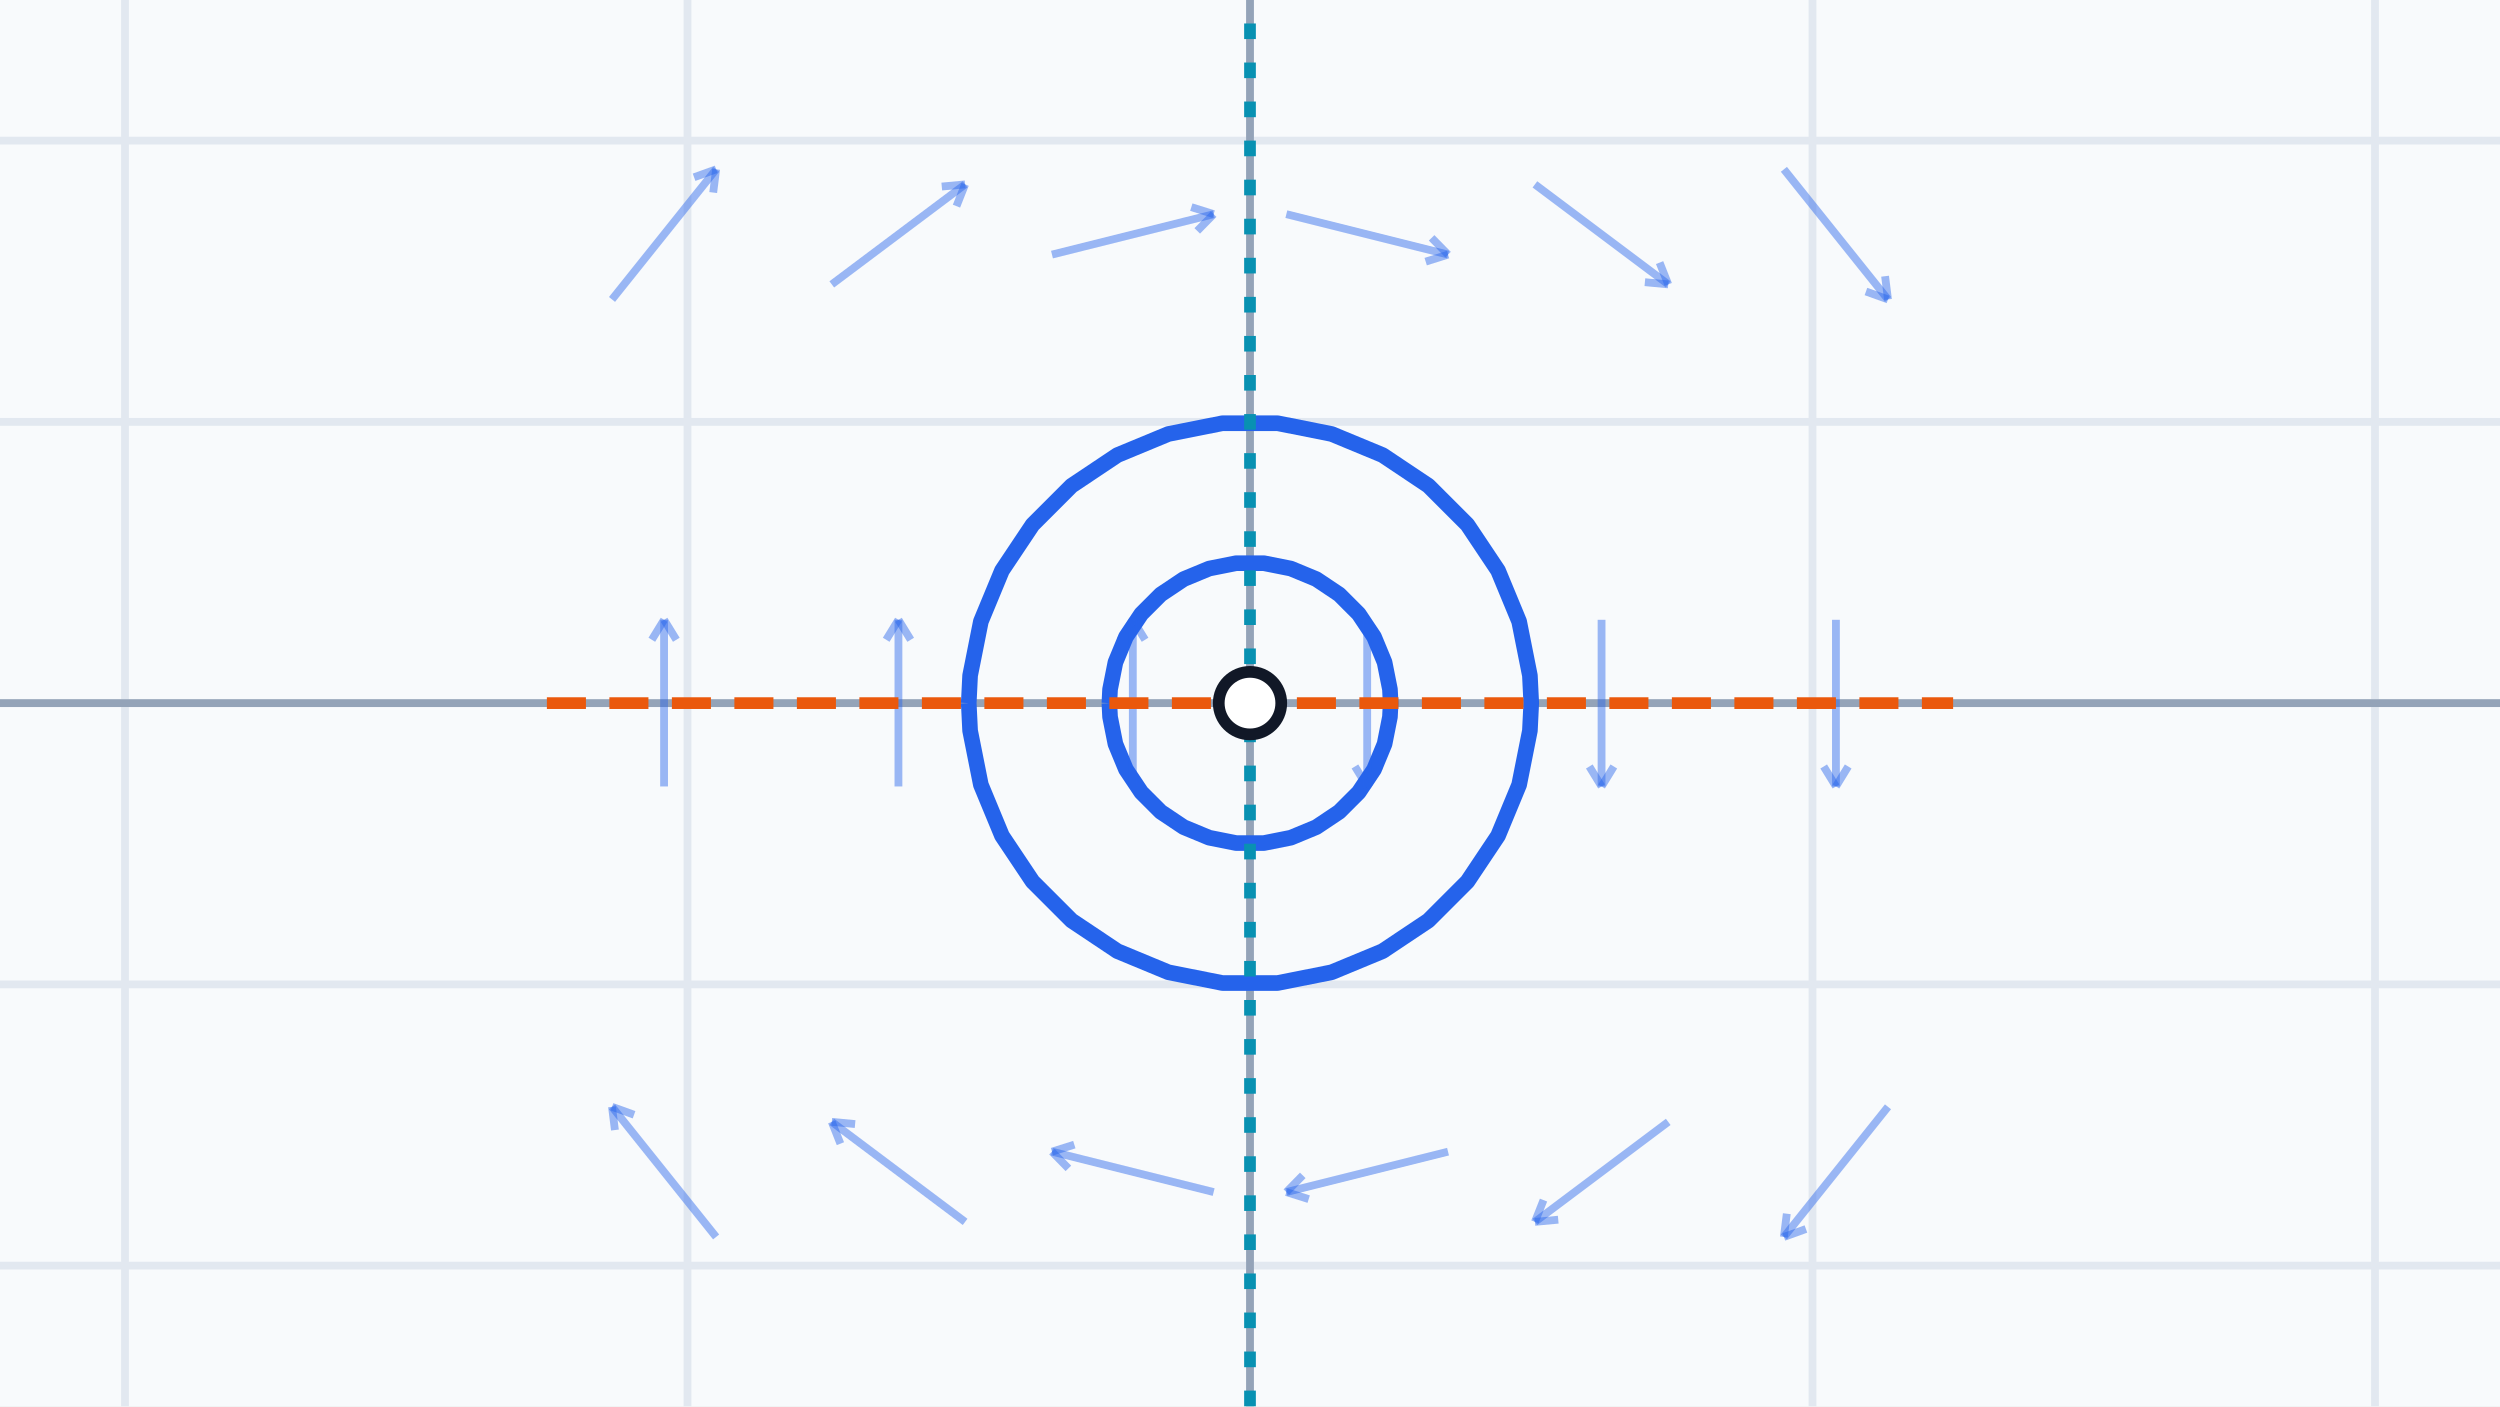
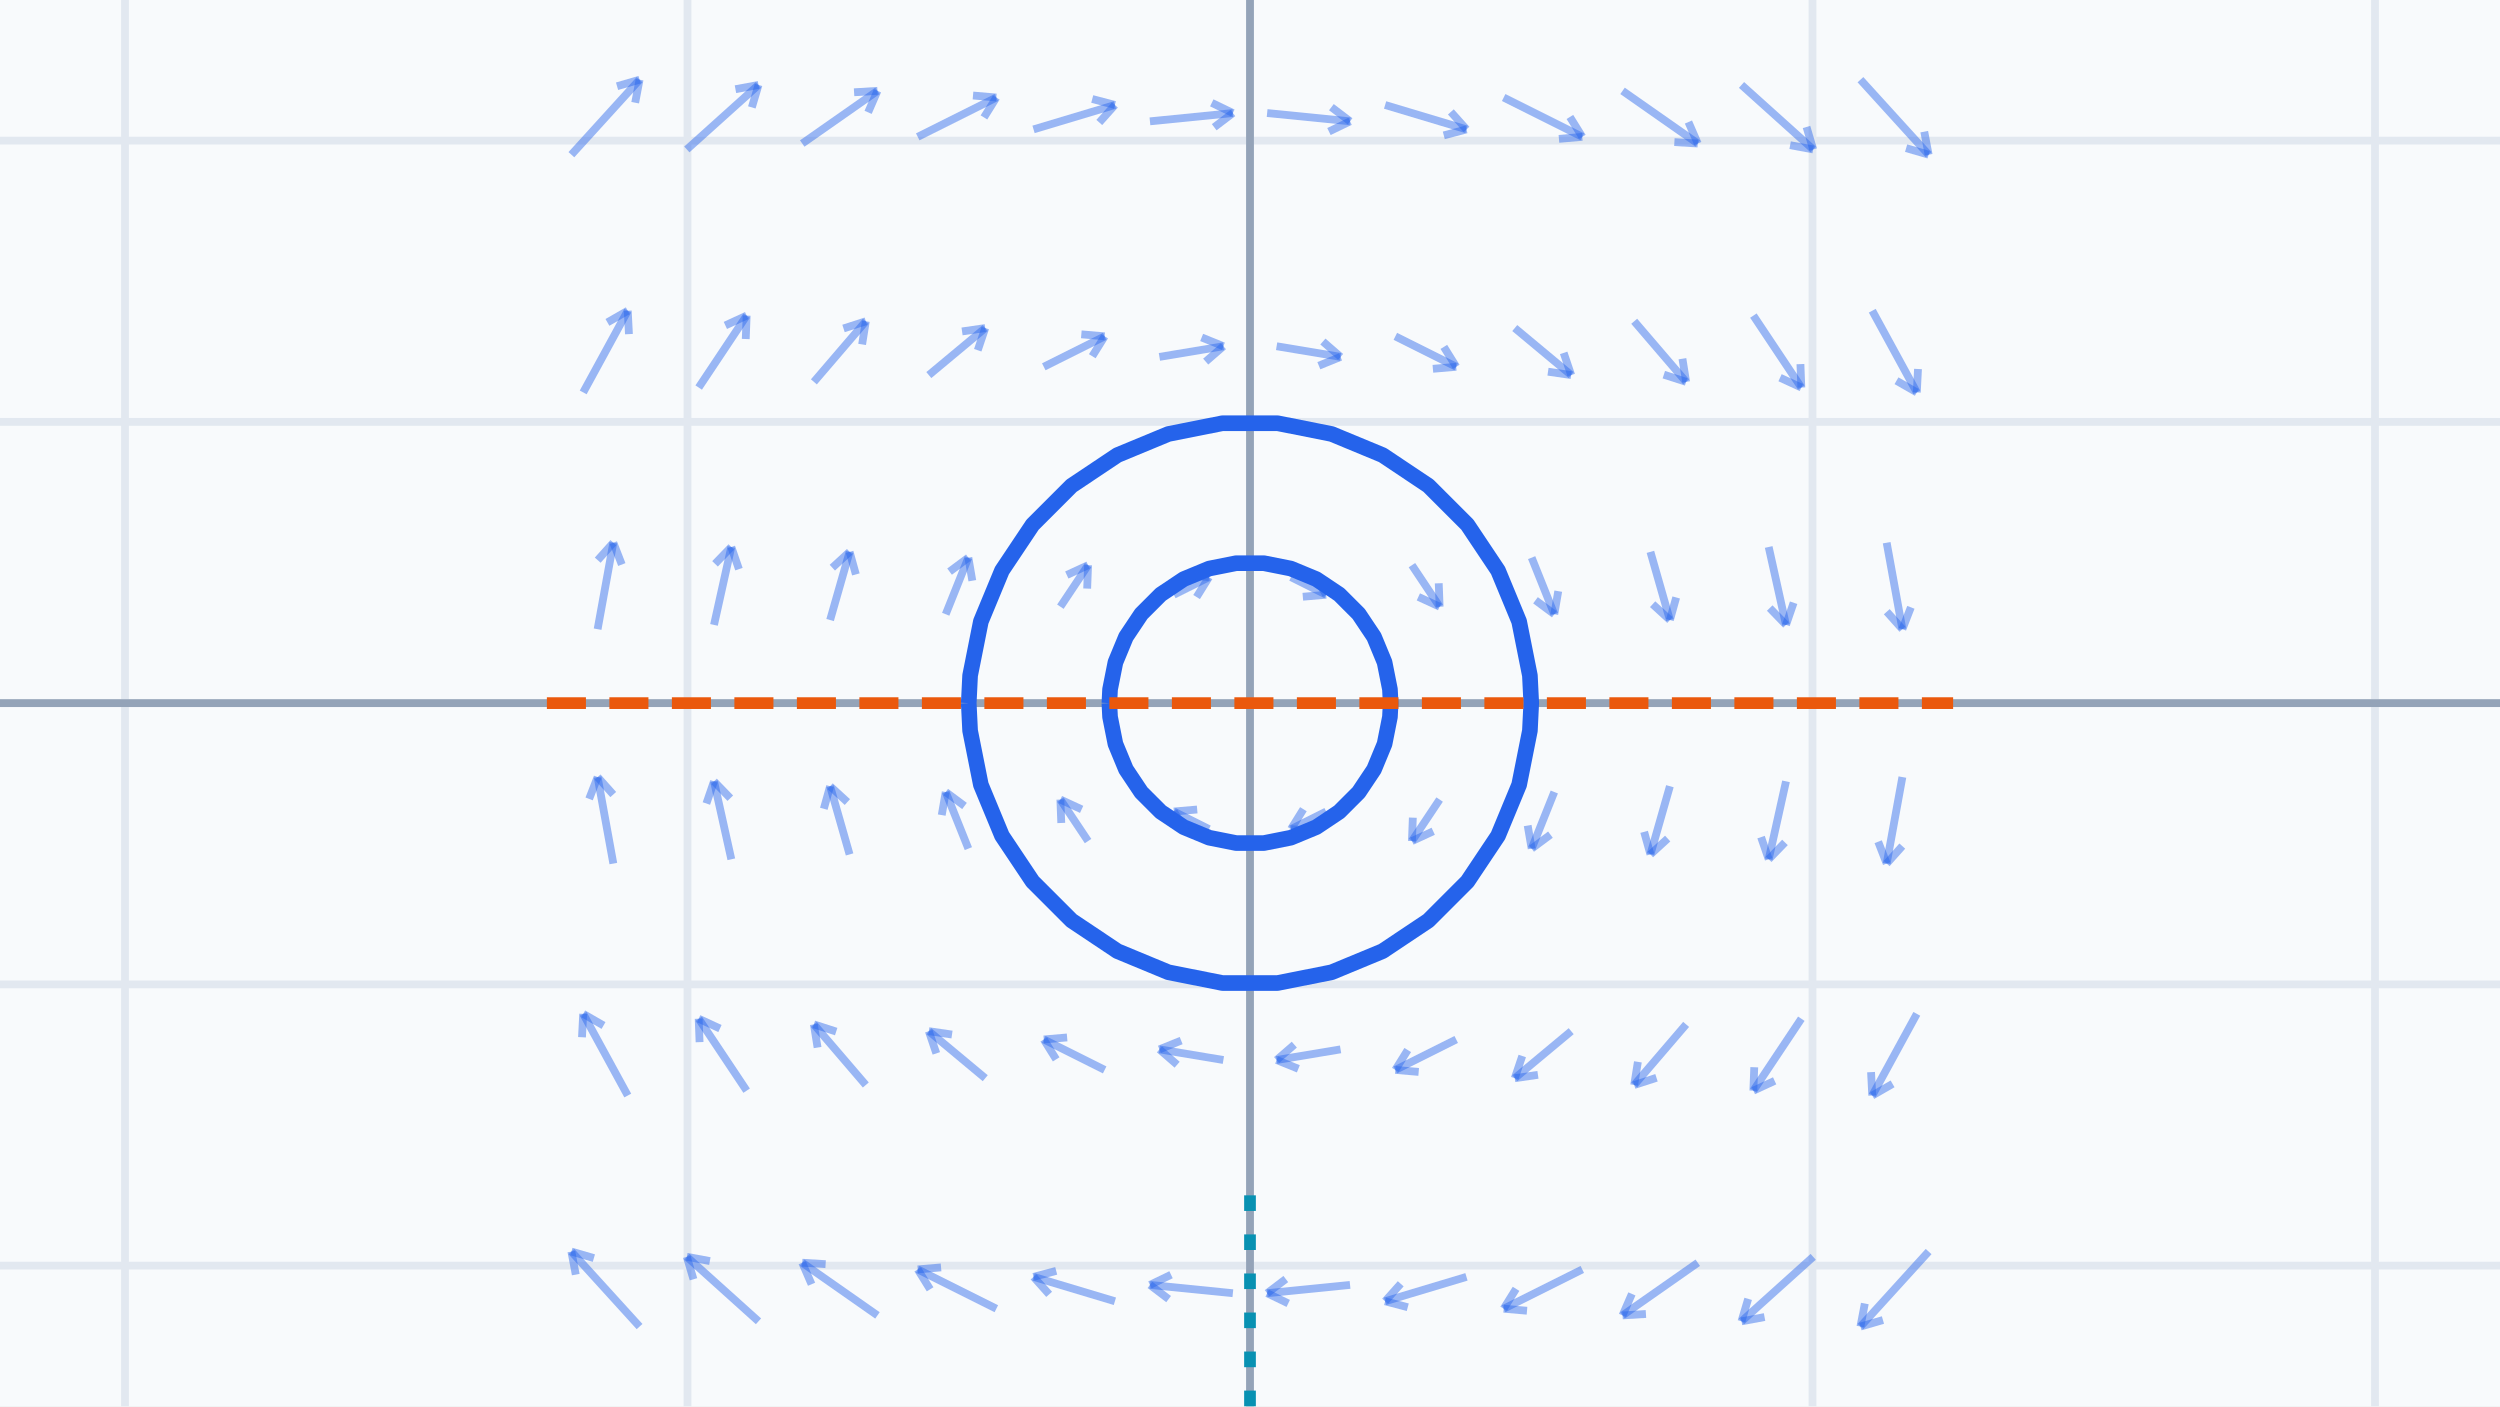
<svg xmlns="http://www.w3.org/2000/svg" width="320" height="180" viewBox="0 0 320 180" role="img">
  <defs>
    <clipPath id="plot">
      <rect width="320" height="180" />
    </clipPath>
  </defs>
  <rect width="320" height="180" fill="#f8fafc" />
  <g clip-path="url(#plot)">
    <line x1="16" y1="0" x2="16" y2="180" stroke="#e2e8f0" />
    <line x1="88" y1="0" x2="88" y2="180" stroke="#e2e8f0" />
    <line x1="160" y1="0" x2="160" y2="180" stroke="#e2e8f0" />
    <line x1="232" y1="0" x2="232" y2="180" stroke="#e2e8f0" />
    <line x1="304" y1="0" x2="304" y2="180" stroke="#e2e8f0" />
    <line x1="0" y1="162" x2="320" y2="162" stroke="#e2e8f0" />
    <line x1="0" y1="126" x2="320" y2="126" stroke="#e2e8f0" />
    <line x1="0" y1="90" x2="320" y2="90" stroke="#e2e8f0" />
    <line x1="0" y1="54" x2="320" y2="54" stroke="#e2e8f0" />
    <line x1="0" y1="18" x2="320" y2="18" stroke="#e2e8f0" />
    <line x1="0" y1="90" x2="320" y2="90" stroke="#94a3b8" />
    <line x1="160" y1="0" x2="160" y2="180" stroke="#94a3b8" />
    <path d="M142,90 L142.087,88.236 L142.775,84.775 L144.125,81.515 L146.086,78.581 L148.581,76.086 L151.515,74.125 L154.775,72.775 L158.236,72.087 L161.764,72.087 L165.225,72.775 L168.485,74.125 L171.419,76.086 L173.914,78.581 L175.875,81.515 L177.225,84.775 L177.913,88.236 L178,90 L177.913,91.764 L177.225,95.225 L175.875,98.485 L173.914,101.419 L171.419,103.914 L168.485,105.875 L165.225,107.225 L161.764,107.913 L158.236,107.913 L154.775,107.225 L151.515,105.875 L148.581,103.914 L146.086,101.419 L144.125,98.485 L142.775,95.225 L142.087,91.764 L142,90 M124,90 L124.173,86.471 L125.55,79.55 L128.251,73.03 L132.172,67.162 L137.162,62.172 L143.03,58.251 L149.55,55.55 L156.471,54.173 L163.529,54.173 L170.45,55.55 L176.97,58.251 L182.838,62.172 L187.828,67.162 L191.749,73.03 L194.45,79.55 L195.827,86.471 L196,90 L195.827,93.529 L194.45,100.45 L191.749,106.97 L187.828,112.838 L182.838,117.828 L176.97,121.749 L170.45,124.45 L163.529,125.827 L156.471,125.827 L149.55,124.45 L143.03,121.749 L137.162,117.828 L132.172,112.838 L128.251,106.97 L125.55,100.45 L124.173,93.529 L124,90" fill="none" stroke="#2563eb" stroke-width="2" stroke-linejoin="round" />
-     <line x1="91.663" y1="158.329" x2="78.337" y2="141.671" stroke="#2563eb" opacity="0.45" />
-     <line x1="81.159" y1="142.688" x2="78.337" y2="141.671" stroke="#2563eb" opacity="0.45" />
-     <line x1="78.71" y1="144.647" x2="78.337" y2="141.671" stroke="#2563eb" opacity="0.45" />
-     <line x1="123.533" y1="156.4" x2="106.467" y2="143.6" stroke="#2563eb" opacity="0.45" />
-     <line x1="109.454" y1="143.88" x2="106.467" y2="143.6" stroke="#2563eb" opacity="0.45" />
-     <line x1="107.572" y1="146.389" x2="106.467" y2="143.6" stroke="#2563eb" opacity="0.45" />
-     <line x1="155.348" y1="152.587" x2="134.652" y2="147.413" stroke="#2563eb" opacity="0.45" />
-     <line x1="137.513" y1="146.512" x2="134.652" y2="147.413" stroke="#2563eb" opacity="0.45" />
-     <line x1="136.753" y1="149.554" x2="134.652" y2="147.413" stroke="#2563eb" opacity="0.45" />
-     <line x1="185.348" y1="147.413" x2="164.652" y2="152.587" stroke="#2563eb" opacity="0.45" />
-     <line x1="166.753" y1="150.446" x2="164.652" y2="152.587" stroke="#2563eb" opacity="0.45" />
-     <line x1="167.513" y1="153.488" x2="164.652" y2="152.587" stroke="#2563eb" opacity="0.45" />
-     <line x1="213.533" y1="143.6" x2="196.467" y2="156.4" stroke="#2563eb" opacity="0.45" />
-     <line x1="197.572" y1="153.611" x2="196.467" y2="156.4" stroke="#2563eb" opacity="0.45" />
-     <line x1="199.454" y1="156.12" x2="196.467" y2="156.4" stroke="#2563eb" opacity="0.45" />
-     <line x1="241.663" y1="141.671" x2="228.337" y2="158.329" stroke="#2563eb" opacity="0.45" />
-     <line x1="228.71" y1="155.353" x2="228.337" y2="158.329" stroke="#2563eb" opacity="0.45" />
-     <line x1="231.159" y1="157.312" x2="228.337" y2="158.329" stroke="#2563eb" opacity="0.45" />
-     <line x1="85" y1="100.667" x2="85" y2="79.333" stroke="#2563eb" opacity="0.45" />
-     <line x1="86.568" y1="81.891" x2="85" y2="79.333" stroke="#2563eb" opacity="0.45" />
-     <line x1="83.432" y1="81.891" x2="85" y2="79.333" stroke="#2563eb" opacity="0.45" />
-     <line x1="115" y1="100.667" x2="115" y2="79.333" stroke="#2563eb" opacity="0.45" />
-     <line x1="116.568" y1="81.891" x2="115" y2="79.333" stroke="#2563eb" opacity="0.45" />
-     <line x1="113.432" y1="81.891" x2="115" y2="79.333" stroke="#2563eb" opacity="0.45" />
-     <line x1="145" y1="100.667" x2="145" y2="79.333" stroke="#2563eb" opacity="0.45" />
-     <line x1="146.568" y1="81.891" x2="145" y2="79.333" stroke="#2563eb" opacity="0.45" />
-     <line x1="143.432" y1="81.891" x2="145" y2="79.333" stroke="#2563eb" opacity="0.45" />
-     <line x1="175" y1="79.333" x2="175" y2="100.667" stroke="#2563eb" opacity="0.45" />
-     <line x1="173.432" y1="98.109" x2="175" y2="100.667" stroke="#2563eb" opacity="0.45" />
-     <line x1="176.568" y1="98.109" x2="175" y2="100.667" stroke="#2563eb" opacity="0.45" />
-     <line x1="205" y1="79.333" x2="205" y2="100.667" stroke="#2563eb" opacity="0.45" />
-     <line x1="203.432" y1="98.109" x2="205" y2="100.667" stroke="#2563eb" opacity="0.45" />
-     <line x1="206.568" y1="98.109" x2="205" y2="100.667" stroke="#2563eb" opacity="0.45" />
-     <line x1="235" y1="79.333" x2="235" y2="100.667" stroke="#2563eb" opacity="0.45" />
-     <line x1="233.432" y1="98.109" x2="235" y2="100.667" stroke="#2563eb" opacity="0.45" />
-     <line x1="236.568" y1="98.109" x2="235" y2="100.667" stroke="#2563eb" opacity="0.45" />
-     <line x1="78.337" y1="38.329" x2="91.663" y2="21.671" stroke="#2563eb" opacity="0.45" />
-     <line x1="91.29" y1="24.647" x2="91.663" y2="21.671" stroke="#2563eb" opacity="0.45" />
-     <line x1="88.841" y1="22.688" x2="91.663" y2="21.671" stroke="#2563eb" opacity="0.45" />
-     <line x1="106.467" y1="36.4" x2="123.533" y2="23.6" stroke="#2563eb" opacity="0.45" />
-     <line x1="122.428" y1="26.389" x2="123.533" y2="23.6" stroke="#2563eb" opacity="0.45" />
-     <line x1="120.546" y1="23.88" x2="123.533" y2="23.6" stroke="#2563eb" opacity="0.45" />
-     <line x1="134.652" y1="32.587" x2="155.348" y2="27.413" stroke="#2563eb" opacity="0.45" />
-     <line x1="153.247" y1="29.554" x2="155.348" y2="27.413" stroke="#2563eb" opacity="0.45" />
-     <line x1="152.487" y1="26.512" x2="155.348" y2="27.413" stroke="#2563eb" opacity="0.45" />
-     <line x1="164.652" y1="27.413" x2="185.348" y2="32.587" stroke="#2563eb" opacity="0.45" />
-     <line x1="182.487" y1="33.488" x2="185.348" y2="32.587" stroke="#2563eb" opacity="0.45" />
-     <line x1="183.247" y1="30.446" x2="185.348" y2="32.587" stroke="#2563eb" opacity="0.45" />
-     <line x1="196.467" y1="23.6" x2="213.533" y2="36.4" stroke="#2563eb" opacity="0.45" />
-     <line x1="210.546" y1="36.12" x2="213.533" y2="36.4" stroke="#2563eb" opacity="0.45" />
-     <line x1="212.428" y1="33.611" x2="213.533" y2="36.4" stroke="#2563eb" opacity="0.45" />
-     <line x1="228.337" y1="21.671" x2="241.663" y2="38.329" stroke="#2563eb" opacity="0.45" />
-     <line x1="238.841" y1="37.312" x2="241.663" y2="38.329" stroke="#2563eb" opacity="0.45" />
-     <line x1="241.29" y1="35.353" x2="241.663" y2="38.329" stroke="#2563eb" opacity="0.45" />
-     <path d="M70,90 L88,90 L106,90 L124,90 L142,90 L160,90 L178,90 L196,90 L214,90 L232,90 L250,90" fill="none" stroke="#ea580c" stroke-width="1.5" stroke-dasharray="5 3" />
-     <path d="M160,180 L160,162 L160,144 L160,126 L160,108 L160,90 L160,72 L160,54 L160,36 L160,18 L160,0" fill="none" stroke="#0891b2" stroke-width="1.5" stroke-dasharray="2 3" />
-     <circle cx="160" cy="90" r="4" fill="#ffffff" stroke="#111827" stroke-width="1.5" />
+     <line x1="81.863" y1="169.8" x2="73.137" y2="160.2" stroke="#2563eb" opacity="0.45" />
+     <line x1="76.017" y1="161.038" x2="73.137" y2="160.2" stroke="#2563eb" opacity="0.45" />
+     <line x1="73.697" y1="163.148" x2="73.137" y2="160.2" stroke="#2563eb" opacity="0.45" />
+     <line x1="97.087" y1="169.128" x2="87.913" y2="160.872" stroke="#2563eb" opacity="0.45" />
+     <line x1="90.863" y1="161.417" x2="87.913" y2="160.872" stroke="#2563eb" opacity="0.45" />
+     <line x1="88.765" y1="163.748" x2="87.913" y2="160.872" stroke="#2563eb" opacity="0.45" />
+     <line x1="112.315" y1="168.371" x2="102.685" y2="161.629" stroke="#2563eb" opacity="0.45" />
+     <line x1="105.679" y1="161.811" x2="102.685" y2="161.629" stroke="#2563eb" opacity="0.45" />
+     <line x1="103.881" y1="164.381" x2="102.685" y2="161.629" stroke="#2563eb" opacity="0.45" />
+     <line x1="127.531" y1="167.516" x2="117.469" y2="162.484" stroke="#2563eb" opacity="0.45" />
+     <line x1="120.457" y1="162.226" x2="117.469" y2="162.484" stroke="#2563eb" opacity="0.45" />
+     <line x1="119.055" y1="165.031" x2="117.469" y2="162.484" stroke="#2563eb" opacity="0.45" />
+     <line x1="142.707" y1="166.562" x2="132.293" y2="163.438" stroke="#2563eb" opacity="0.45" />
+     <line x1="135.194" y1="162.671" x2="132.293" y2="163.438" stroke="#2563eb" opacity="0.45" />
+     <line x1="134.292" y1="165.675" x2="132.293" y2="163.438" stroke="#2563eb" opacity="0.45" />
+     <line x1="157.807" y1="165.531" x2="147.193" y2="164.469" stroke="#2563eb" opacity="0.45" />
+     <line x1="149.894" y1="163.164" x2="147.193" y2="164.469" stroke="#2563eb" opacity="0.45" />
+     <line x1="149.582" y1="166.284" x2="147.193" y2="164.469" stroke="#2563eb" opacity="0.45" />
+     <line x1="172.807" y1="164.469" x2="162.193" y2="165.531" stroke="#2563eb" opacity="0.45" />
+     <line x1="164.582" y1="163.716" x2="162.193" y2="165.531" stroke="#2563eb" opacity="0.45" />
+     <line x1="164.894" y1="166.836" x2="162.193" y2="165.531" stroke="#2563eb" opacity="0.45" />
+     <line x1="187.707" y1="163.438" x2="177.293" y2="166.562" stroke="#2563eb" opacity="0.45" />
+     <line x1="179.292" y1="164.325" x2="177.293" y2="166.562" stroke="#2563eb" opacity="0.45" />
+     <line x1="180.194" y1="167.329" x2="177.293" y2="166.562" stroke="#2563eb" opacity="0.45" />
+     <line x1="202.531" y1="162.484" x2="192.469" y2="167.516" stroke="#2563eb" opacity="0.45" />
+     <line x1="194.055" y1="164.969" x2="192.469" y2="167.516" stroke="#2563eb" opacity="0.45" />
+     <line x1="195.457" y1="167.774" x2="192.469" y2="167.516" stroke="#2563eb" opacity="0.45" />
+     <line x1="217.315" y1="161.629" x2="207.685" y2="168.371" stroke="#2563eb" opacity="0.45" />
+     <line x1="208.881" y1="165.619" x2="207.685" y2="168.371" stroke="#2563eb" opacity="0.45" />
+     <line x1="210.679" y1="168.189" x2="207.685" y2="168.371" stroke="#2563eb" opacity="0.45" />
+     <line x1="232.087" y1="160.872" x2="222.913" y2="169.128" stroke="#2563eb" opacity="0.45" />
+     <line x1="223.765" y1="166.252" x2="222.913" y2="169.128" stroke="#2563eb" opacity="0.45" />
+     <line x1="225.863" y1="168.583" x2="222.913" y2="169.128" stroke="#2563eb" opacity="0.45" />
+     <line x1="246.863" y1="160.2" x2="238.137" y2="169.8" stroke="#2563eb" opacity="0.45" />
+     <line x1="238.697" y1="166.852" x2="238.137" y2="169.8" stroke="#2563eb" opacity="0.45" />
+     <line x1="241.017" y1="168.962" x2="238.137" y2="169.8" stroke="#2563eb" opacity="0.45" />
+     <line x1="80.352" y1="140.228" x2="74.648" y2="129.772" stroke="#2563eb" opacity="0.45" />
+     <line x1="77.25" y1="131.266" x2="74.648" y2="129.772" stroke="#2563eb" opacity="0.45" />
+     <line x1="74.496" y1="132.768" x2="74.648" y2="129.772" stroke="#2563eb" opacity="0.45" />
+     <line x1="95.569" y1="139.604" x2="89.431" y2="130.396" stroke="#2563eb" opacity="0.45" />
+     <line x1="92.154" y1="131.654" x2="89.431" y2="130.396" stroke="#2563eb" opacity="0.45" />
+     <line x1="89.545" y1="133.394" x2="89.431" y2="130.396" stroke="#2563eb" opacity="0.45" />
+     <line x1="110.824" y1="138.878" x2="104.176" y2="131.122" stroke="#2563eb" opacity="0.45" />
+     <line x1="107.031" y1="132.043" x2="104.176" y2="131.122" stroke="#2563eb" opacity="0.45" />
+     <line x1="104.649" y1="134.084" x2="104.176" y2="131.122" stroke="#2563eb" opacity="0.45" />
+     <line x1="126.112" y1="138.01" x2="118.888" y2="131.99" stroke="#2563eb" opacity="0.45" />
+     <line x1="121.857" y1="132.423" x2="118.888" y2="131.99" stroke="#2563eb" opacity="0.45" />
+     <line x1="119.849" y1="134.832" x2="118.888" y2="131.99" stroke="#2563eb" opacity="0.45" />
+     <line x1="141.397" y1="136.949" x2="133.603" y2="133.051" stroke="#2563eb" opacity="0.45" />
+     <line x1="136.591" y1="132.793" x2="133.603" y2="133.051" stroke="#2563eb" opacity="0.45" />
+     <line x1="135.189" y1="135.598" x2="133.603" y2="133.051" stroke="#2563eb" opacity="0.45" />
+     <line x1="156.593" y1="135.682" x2="148.407" y2="134.318" stroke="#2563eb" opacity="0.45" />
+     <line x1="151.188" y1="133.192" x2="148.407" y2="134.318" stroke="#2563eb" opacity="0.45" />
+     <line x1="150.672" y1="136.285" x2="148.407" y2="134.318" stroke="#2563eb" opacity="0.45" />
+     <line x1="171.593" y1="134.318" x2="163.407" y2="135.682" stroke="#2563eb" opacity="0.45" />
+     <line x1="165.672" y1="133.715" x2="163.407" y2="135.682" stroke="#2563eb" opacity="0.45" />
+     <line x1="166.188" y1="136.808" x2="163.407" y2="135.682" stroke="#2563eb" opacity="0.45" />
+     <line x1="186.397" y1="133.051" x2="178.603" y2="136.949" stroke="#2563eb" opacity="0.45" />
+     <line x1="180.189" y1="134.402" x2="178.603" y2="136.949" stroke="#2563eb" opacity="0.45" />
+     <line x1="181.591" y1="137.207" x2="178.603" y2="136.949" stroke="#2563eb" opacity="0.45" />
+     <line x1="201.112" y1="131.99" x2="193.888" y2="138.01" stroke="#2563eb" opacity="0.45" />
+     <line x1="194.849" y1="135.168" x2="193.888" y2="138.01" stroke="#2563eb" opacity="0.45" />
+     <line x1="196.857" y1="137.577" x2="193.888" y2="138.01" stroke="#2563eb" opacity="0.45" />
+     <line x1="215.824" y1="131.122" x2="209.176" y2="138.878" stroke="#2563eb" opacity="0.45" />
+     <line x1="209.649" y1="135.916" x2="209.176" y2="138.878" stroke="#2563eb" opacity="0.45" />
+     <line x1="212.031" y1="137.957" x2="209.176" y2="138.878" stroke="#2563eb" opacity="0.45" />
+     <line x1="230.569" y1="130.396" x2="224.431" y2="139.604" stroke="#2563eb" opacity="0.45" />
+     <line x1="224.545" y1="136.606" x2="224.431" y2="139.604" stroke="#2563eb" opacity="0.45" />
+     <line x1="227.154" y1="138.346" x2="224.431" y2="139.604" stroke="#2563eb" opacity="0.45" />
+     <line x1="245.352" y1="129.772" x2="239.648" y2="140.228" stroke="#2563eb" opacity="0.45" />
+     <line x1="239.496" y1="137.232" x2="239.648" y2="140.228" stroke="#2563eb" opacity="0.45" />
+     <line x1="242.25" y1="138.734" x2="239.648" y2="140.228" stroke="#2563eb" opacity="0.45" />
+     <line x1="78.506" y1="110.535" x2="76.494" y2="99.465" stroke="#2563eb" opacity="0.45" />
+     <line x1="78.494" y1="101.701" x2="76.494" y2="99.465" stroke="#2563eb" opacity="0.45" />
+     <line x1="75.408" y1="102.262" x2="76.494" y2="99.465" stroke="#2563eb" opacity="0.45" />
+     <line x1="93.608" y1="109.987" x2="91.392" y2="100.013" stroke="#2563eb" opacity="0.45" />
+     <line x1="93.477" y1="102.17" x2="91.392" y2="100.013" stroke="#2563eb" opacity="0.45" />
+     <line x1="90.416" y1="102.85" x2="91.392" y2="100.013" stroke="#2563eb" opacity="0.45" />
+     <line x1="108.747" y1="109.365" x2="106.253" y2="100.635" stroke="#2563eb" opacity="0.45" />
+     <line x1="108.463" y1="102.664" x2="106.253" y2="100.635" stroke="#2563eb" opacity="0.45" />
+     <line x1="105.448" y1="103.525" x2="106.253" y2="100.635" stroke="#2563eb" opacity="0.45" />
+     <line x1="123.95" y1="108.625" x2="121.05" y2="101.375" stroke="#2563eb" opacity="0.45" />
+     <line x1="123.456" y1="103.167" x2="121.05" y2="101.375" stroke="#2563eb" opacity="0.45" />
+     <line x1="120.544" y1="104.332" x2="121.05" y2="101.375" stroke="#2563eb" opacity="0.45" />
+     <line x1="139.272" y1="107.658" x2="135.728" y2="102.342" stroke="#2563eb" opacity="0.45" />
+     <line x1="138.451" y1="103.6" x2="135.728" y2="102.342" stroke="#2563eb" opacity="0.45" />
+     <line x1="135.842" y1="105.34" x2="135.728" y2="102.342" stroke="#2563eb" opacity="0.45" />
+     <line x1="154.75" y1="106.125" x2="150.25" y2="103.875" stroke="#2563eb" opacity="0.45" />
+     <line x1="153.239" y1="103.616" x2="150.25" y2="103.875" stroke="#2563eb" opacity="0.45" />
+     <line x1="151.836" y1="106.421" x2="150.25" y2="103.875" stroke="#2563eb" opacity="0.45" />
+     <line x1="169.75" y1="103.875" x2="165.25" y2="106.125" stroke="#2563eb" opacity="0.45" />
+     <line x1="166.836" y1="103.579" x2="165.25" y2="106.125" stroke="#2563eb" opacity="0.45" />
+     <line x1="168.239" y1="106.384" x2="165.25" y2="106.125" stroke="#2563eb" opacity="0.45" />
+     <line x1="184.272" y1="102.342" x2="180.728" y2="107.658" stroke="#2563eb" opacity="0.45" />
+     <line x1="180.842" y1="104.66" x2="180.728" y2="107.658" stroke="#2563eb" opacity="0.45" />
+     <line x1="183.451" y1="106.4" x2="180.728" y2="107.658" stroke="#2563eb" opacity="0.45" />
+     <line x1="198.95" y1="101.375" x2="196.05" y2="108.625" stroke="#2563eb" opacity="0.45" />
+     <line x1="195.544" y1="105.668" x2="196.05" y2="108.625" stroke="#2563eb" opacity="0.45" />
+     <line x1="198.456" y1="106.833" x2="196.05" y2="108.625" stroke="#2563eb" opacity="0.45" />
+     <line x1="213.747" y1="100.635" x2="211.253" y2="109.365" stroke="#2563eb" opacity="0.45" />
+     <line x1="210.448" y1="106.475" x2="211.253" y2="109.365" stroke="#2563eb" opacity="0.45" />
+     <line x1="213.463" y1="107.336" x2="211.253" y2="109.365" stroke="#2563eb" opacity="0.45" />
+     <line x1="228.608" y1="100.013" x2="226.392" y2="109.987" stroke="#2563eb" opacity="0.45" />
+     <line x1="225.416" y1="107.15" x2="226.392" y2="109.987" stroke="#2563eb" opacity="0.45" />
+     <line x1="228.477" y1="107.83" x2="226.392" y2="109.987" stroke="#2563eb" opacity="0.45" />
+     <line x1="243.506" y1="99.465" x2="241.494" y2="110.535" stroke="#2563eb" opacity="0.45" />
+     <line x1="240.408" y1="107.738" x2="241.494" y2="110.535" stroke="#2563eb" opacity="0.45" />
+     <line x1="243.494" y1="108.299" x2="241.494" y2="110.535" stroke="#2563eb" opacity="0.45" />
+     <line x1="76.494" y1="80.535" x2="78.506" y2="69.465" stroke="#2563eb" opacity="0.45" />
+     <line x1="79.592" y1="72.262" x2="78.506" y2="69.465" stroke="#2563eb" opacity="0.45" />
+     <line x1="76.506" y1="71.701" x2="78.506" y2="69.465" stroke="#2563eb" opacity="0.45" />
+     <line x1="91.392" y1="79.987" x2="93.608" y2="70.013" stroke="#2563eb" opacity="0.45" />
+     <line x1="94.584" y1="72.85" x2="93.608" y2="70.013" stroke="#2563eb" opacity="0.45" />
+     <line x1="91.523" y1="72.17" x2="93.608" y2="70.013" stroke="#2563eb" opacity="0.45" />
+     <line x1="106.253" y1="79.365" x2="108.747" y2="70.635" stroke="#2563eb" opacity="0.45" />
+     <line x1="109.552" y1="73.525" x2="108.747" y2="70.635" stroke="#2563eb" opacity="0.45" />
+     <line x1="106.537" y1="72.664" x2="108.747" y2="70.635" stroke="#2563eb" opacity="0.45" />
+     <line x1="121.05" y1="78.625" x2="123.95" y2="71.375" stroke="#2563eb" opacity="0.45" />
+     <line x1="124.456" y1="74.332" x2="123.95" y2="71.375" stroke="#2563eb" opacity="0.45" />
+     <line x1="121.544" y1="73.167" x2="123.95" y2="71.375" stroke="#2563eb" opacity="0.45" />
+     <line x1="135.728" y1="77.658" x2="139.272" y2="72.342" stroke="#2563eb" opacity="0.45" />
+     <line x1="139.158" y1="75.34" x2="139.272" y2="72.342" stroke="#2563eb" opacity="0.45" />
+     <line x1="136.549" y1="73.6" x2="139.272" y2="72.342" stroke="#2563eb" opacity="0.45" />
+     <line x1="150.25" y1="76.125" x2="154.75" y2="73.875" stroke="#2563eb" opacity="0.45" />
+     <line x1="153.164" y1="76.421" x2="154.75" y2="73.875" stroke="#2563eb" opacity="0.45" />
+     <line x1="151.761" y1="73.616" x2="154.75" y2="73.875" stroke="#2563eb" opacity="0.45" />
+     <line x1="165.25" y1="73.875" x2="169.75" y2="76.125" stroke="#2563eb" opacity="0.45" />
+     <line x1="166.761" y1="76.384" x2="169.75" y2="76.125" stroke="#2563eb" opacity="0.45" />
+     <line x1="168.164" y1="73.579" x2="169.75" y2="76.125" stroke="#2563eb" opacity="0.45" />
+     <line x1="180.728" y1="72.342" x2="184.272" y2="77.658" stroke="#2563eb" opacity="0.45" />
+     <line x1="181.549" y1="76.4" x2="184.272" y2="77.658" stroke="#2563eb" opacity="0.45" />
+     <line x1="184.158" y1="74.66" x2="184.272" y2="77.658" stroke="#2563eb" opacity="0.45" />
+     <line x1="196.05" y1="71.375" x2="198.95" y2="78.625" stroke="#2563eb" opacity="0.45" />
+     <line x1="196.544" y1="76.833" x2="198.95" y2="78.625" stroke="#2563eb" opacity="0.45" />
+     <line x1="199.456" y1="75.668" x2="198.95" y2="78.625" stroke="#2563eb" opacity="0.45" />
+     <line x1="211.253" y1="70.635" x2="213.747" y2="79.365" stroke="#2563eb" opacity="0.45" />
+     <line x1="211.537" y1="77.336" x2="213.747" y2="79.365" stroke="#2563eb" opacity="0.45" />
+     <line x1="214.552" y1="76.475" x2="213.747" y2="79.365" stroke="#2563eb" opacity="0.45" />
+     <line x1="226.392" y1="70.013" x2="228.608" y2="79.987" stroke="#2563eb" opacity="0.45" />
+     <line x1="226.523" y1="77.83" x2="228.608" y2="79.987" stroke="#2563eb" opacity="0.45" />
+     <line x1="229.584" y1="77.15" x2="228.608" y2="79.987" stroke="#2563eb" opacity="0.45" />
+     <line x1="241.494" y1="69.465" x2="243.506" y2="80.535" stroke="#2563eb" opacity="0.45" />
+     <line x1="241.506" y1="78.299" x2="243.506" y2="80.535" stroke="#2563eb" opacity="0.45" />
+     <line x1="244.592" y1="77.738" x2="243.506" y2="80.535" stroke="#2563eb" opacity="0.45" />
+     <line x1="74.648" y1="50.228" x2="80.352" y2="39.772" stroke="#2563eb" opacity="0.45" />
+     <line x1="80.504" y1="42.768" x2="80.352" y2="39.772" stroke="#2563eb" opacity="0.45" />
+     <line x1="77.75" y1="41.266" x2="80.352" y2="39.772" stroke="#2563eb" opacity="0.45" />
+     <line x1="89.431" y1="49.604" x2="95.569" y2="40.396" stroke="#2563eb" opacity="0.45" />
+     <line x1="95.455" y1="43.394" x2="95.569" y2="40.396" stroke="#2563eb" opacity="0.45" />
+     <line x1="92.846" y1="41.654" x2="95.569" y2="40.396" stroke="#2563eb" opacity="0.45" />
+     <line x1="104.176" y1="48.878" x2="110.824" y2="41.122" stroke="#2563eb" opacity="0.45" />
+     <line x1="110.351" y1="44.084" x2="110.824" y2="41.122" stroke="#2563eb" opacity="0.45" />
+     <line x1="107.969" y1="42.043" x2="110.824" y2="41.122" stroke="#2563eb" opacity="0.45" />
+     <line x1="118.888" y1="48.01" x2="126.112" y2="41.99" stroke="#2563eb" opacity="0.45" />
+     <line x1="125.151" y1="44.832" x2="126.112" y2="41.99" stroke="#2563eb" opacity="0.45" />
+     <line x1="123.143" y1="42.423" x2="126.112" y2="41.99" stroke="#2563eb" opacity="0.45" />
+     <line x1="133.603" y1="46.949" x2="141.397" y2="43.051" stroke="#2563eb" opacity="0.45" />
+     <line x1="139.811" y1="45.598" x2="141.397" y2="43.051" stroke="#2563eb" opacity="0.45" />
+     <line x1="138.409" y1="42.793" x2="141.397" y2="43.051" stroke="#2563eb" opacity="0.45" />
+     <line x1="148.407" y1="45.682" x2="156.593" y2="44.318" stroke="#2563eb" opacity="0.45" />
+     <line x1="154.328" y1="46.285" x2="156.593" y2="44.318" stroke="#2563eb" opacity="0.45" />
+     <line x1="153.812" y1="43.192" x2="156.593" y2="44.318" stroke="#2563eb" opacity="0.45" />
+     <line x1="163.407" y1="44.318" x2="171.593" y2="45.682" stroke="#2563eb" opacity="0.45" />
+     <line x1="168.812" y1="46.808" x2="171.593" y2="45.682" stroke="#2563eb" opacity="0.45" />
+     <line x1="169.328" y1="43.715" x2="171.593" y2="45.682" stroke="#2563eb" opacity="0.45" />
+     <line x1="178.603" y1="43.051" x2="186.397" y2="46.949" stroke="#2563eb" opacity="0.45" />
+     <line x1="183.409" y1="47.207" x2="186.397" y2="46.949" stroke="#2563eb" opacity="0.45" />
+     <line x1="184.811" y1="44.402" x2="186.397" y2="46.949" stroke="#2563eb" opacity="0.45" />
+     <line x1="193.888" y1="41.99" x2="201.112" y2="48.01" stroke="#2563eb" opacity="0.45" />
+     <line x1="198.143" y1="47.577" x2="201.112" y2="48.01" stroke="#2563eb" opacity="0.45" />
+     <line x1="200.151" y1="45.168" x2="201.112" y2="48.01" stroke="#2563eb" opacity="0.45" />
+     <line x1="209.176" y1="41.122" x2="215.824" y2="48.878" stroke="#2563eb" opacity="0.45" />
+     <line x1="212.969" y1="47.957" x2="215.824" y2="48.878" stroke="#2563eb" opacity="0.45" />
+     <line x1="215.351" y1="45.916" x2="215.824" y2="48.878" stroke="#2563eb" opacity="0.45" />
+     <line x1="224.431" y1="40.396" x2="230.569" y2="49.604" stroke="#2563eb" opacity="0.45" />
+     <line x1="227.846" y1="48.346" x2="230.569" y2="49.604" stroke="#2563eb" opacity="0.45" />
+     <line x1="230.455" y1="46.606" x2="230.569" y2="49.604" stroke="#2563eb" opacity="0.45" />
+     <line x1="239.648" y1="39.772" x2="245.352" y2="50.228" stroke="#2563eb" opacity="0.45" />
+     <line x1="242.75" y1="48.734" x2="245.352" y2="50.228" stroke="#2563eb" opacity="0.45" />
+     <line x1="245.504" y1="47.232" x2="245.352" y2="50.228" stroke="#2563eb" opacity="0.45" />
+     <line x1="73.137" y1="19.8" x2="81.863" y2="10.2" stroke="#2563eb" opacity="0.45" />
+     <line x1="81.303" y1="13.148" x2="81.863" y2="10.2" stroke="#2563eb" opacity="0.45" />
+     <line x1="78.983" y1="11.038" x2="81.863" y2="10.2" stroke="#2563eb" opacity="0.45" />
+     <line x1="87.913" y1="19.128" x2="97.087" y2="10.872" stroke="#2563eb" opacity="0.45" />
+     <line x1="96.235" y1="13.748" x2="97.087" y2="10.872" stroke="#2563eb" opacity="0.45" />
+     <line x1="94.137" y1="11.417" x2="97.087" y2="10.872" stroke="#2563eb" opacity="0.45" />
+     <line x1="102.685" y1="18.371" x2="112.315" y2="11.629" stroke="#2563eb" opacity="0.45" />
+     <line x1="111.119" y1="14.381" x2="112.315" y2="11.629" stroke="#2563eb" opacity="0.45" />
+     <line x1="109.321" y1="11.811" x2="112.315" y2="11.629" stroke="#2563eb" opacity="0.45" />
+     <line x1="117.469" y1="17.516" x2="127.531" y2="12.484" stroke="#2563eb" opacity="0.45" />
+     <line x1="125.945" y1="15.031" x2="127.531" y2="12.484" stroke="#2563eb" opacity="0.45" />
+     <line x1="124.543" y1="12.226" x2="127.531" y2="12.484" stroke="#2563eb" opacity="0.45" />
+     <line x1="132.293" y1="16.562" x2="142.707" y2="13.438" stroke="#2563eb" opacity="0.45" />
+     <line x1="140.708" y1="15.675" x2="142.707" y2="13.438" stroke="#2563eb" opacity="0.45" />
+     <line x1="139.806" y1="12.671" x2="142.707" y2="13.438" stroke="#2563eb" opacity="0.45" />
+     <line x1="147.193" y1="15.531" x2="157.807" y2="14.469" stroke="#2563eb" opacity="0.45" />
+     <line x1="155.418" y1="16.284" x2="157.807" y2="14.469" stroke="#2563eb" opacity="0.45" />
+     <line x1="155.106" y1="13.164" x2="157.807" y2="14.469" stroke="#2563eb" opacity="0.45" />
+     <line x1="162.193" y1="14.469" x2="172.807" y2="15.531" stroke="#2563eb" opacity="0.45" />
+     <line x1="170.106" y1="16.836" x2="172.807" y2="15.531" stroke="#2563eb" opacity="0.45" />
+     <line x1="170.418" y1="13.716" x2="172.807" y2="15.531" stroke="#2563eb" opacity="0.45" />
+     <line x1="177.293" y1="13.438" x2="187.707" y2="16.562" stroke="#2563eb" opacity="0.45" />
+     <line x1="184.806" y1="17.329" x2="187.707" y2="16.562" stroke="#2563eb" opacity="0.45" />
+     <line x1="185.708" y1="14.325" x2="187.707" y2="16.562" stroke="#2563eb" opacity="0.45" />
+     <line x1="192.469" y1="12.484" x2="202.531" y2="17.516" stroke="#2563eb" opacity="0.45" />
+     <line x1="199.543" y1="17.774" x2="202.531" y2="17.516" stroke="#2563eb" opacity="0.45" />
+     <line x1="200.945" y1="14.969" x2="202.531" y2="17.516" stroke="#2563eb" opacity="0.45" />
+     <line x1="207.685" y1="11.629" x2="217.315" y2="18.371" stroke="#2563eb" opacity="0.45" />
+     <line x1="214.321" y1="18.189" x2="217.315" y2="18.371" stroke="#2563eb" opacity="0.45" />
+     <line x1="216.119" y1="15.619" x2="217.315" y2="18.371" stroke="#2563eb" opacity="0.45" />
+     <line x1="222.913" y1="10.872" x2="232.087" y2="19.128" stroke="#2563eb" opacity="0.45" />
+     <line x1="229.137" y1="18.583" x2="232.087" y2="19.128" stroke="#2563eb" opacity="0.45" />
+     <line x1="231.235" y1="16.252" x2="232.087" y2="19.128" stroke="#2563eb" opacity="0.45" />
+     <line x1="238.137" y1="10.2" x2="246.863" y2="19.8" stroke="#2563eb" opacity="0.45" />
+     <line x1="243.983" y1="18.962" x2="246.863" y2="19.8" stroke="#2563eb" opacity="0.45" />
+     <line x1="246.303" y1="16.852" x2="246.863" y2="19.8" stroke="#2563eb" opacity="0.45" />
+     <path d="M70,90 L100,90 L130,90 L160,90 L190,90 L220,90 L250,90" fill="none" stroke="#ea580c" stroke-width="1.5" stroke-dasharray="5 3" />
+     <path d="M160,180 L160,150" fill="none" stroke="#0891b2" stroke-width="1.5" stroke-dasharray="2 3" />
  </g>
</svg>
